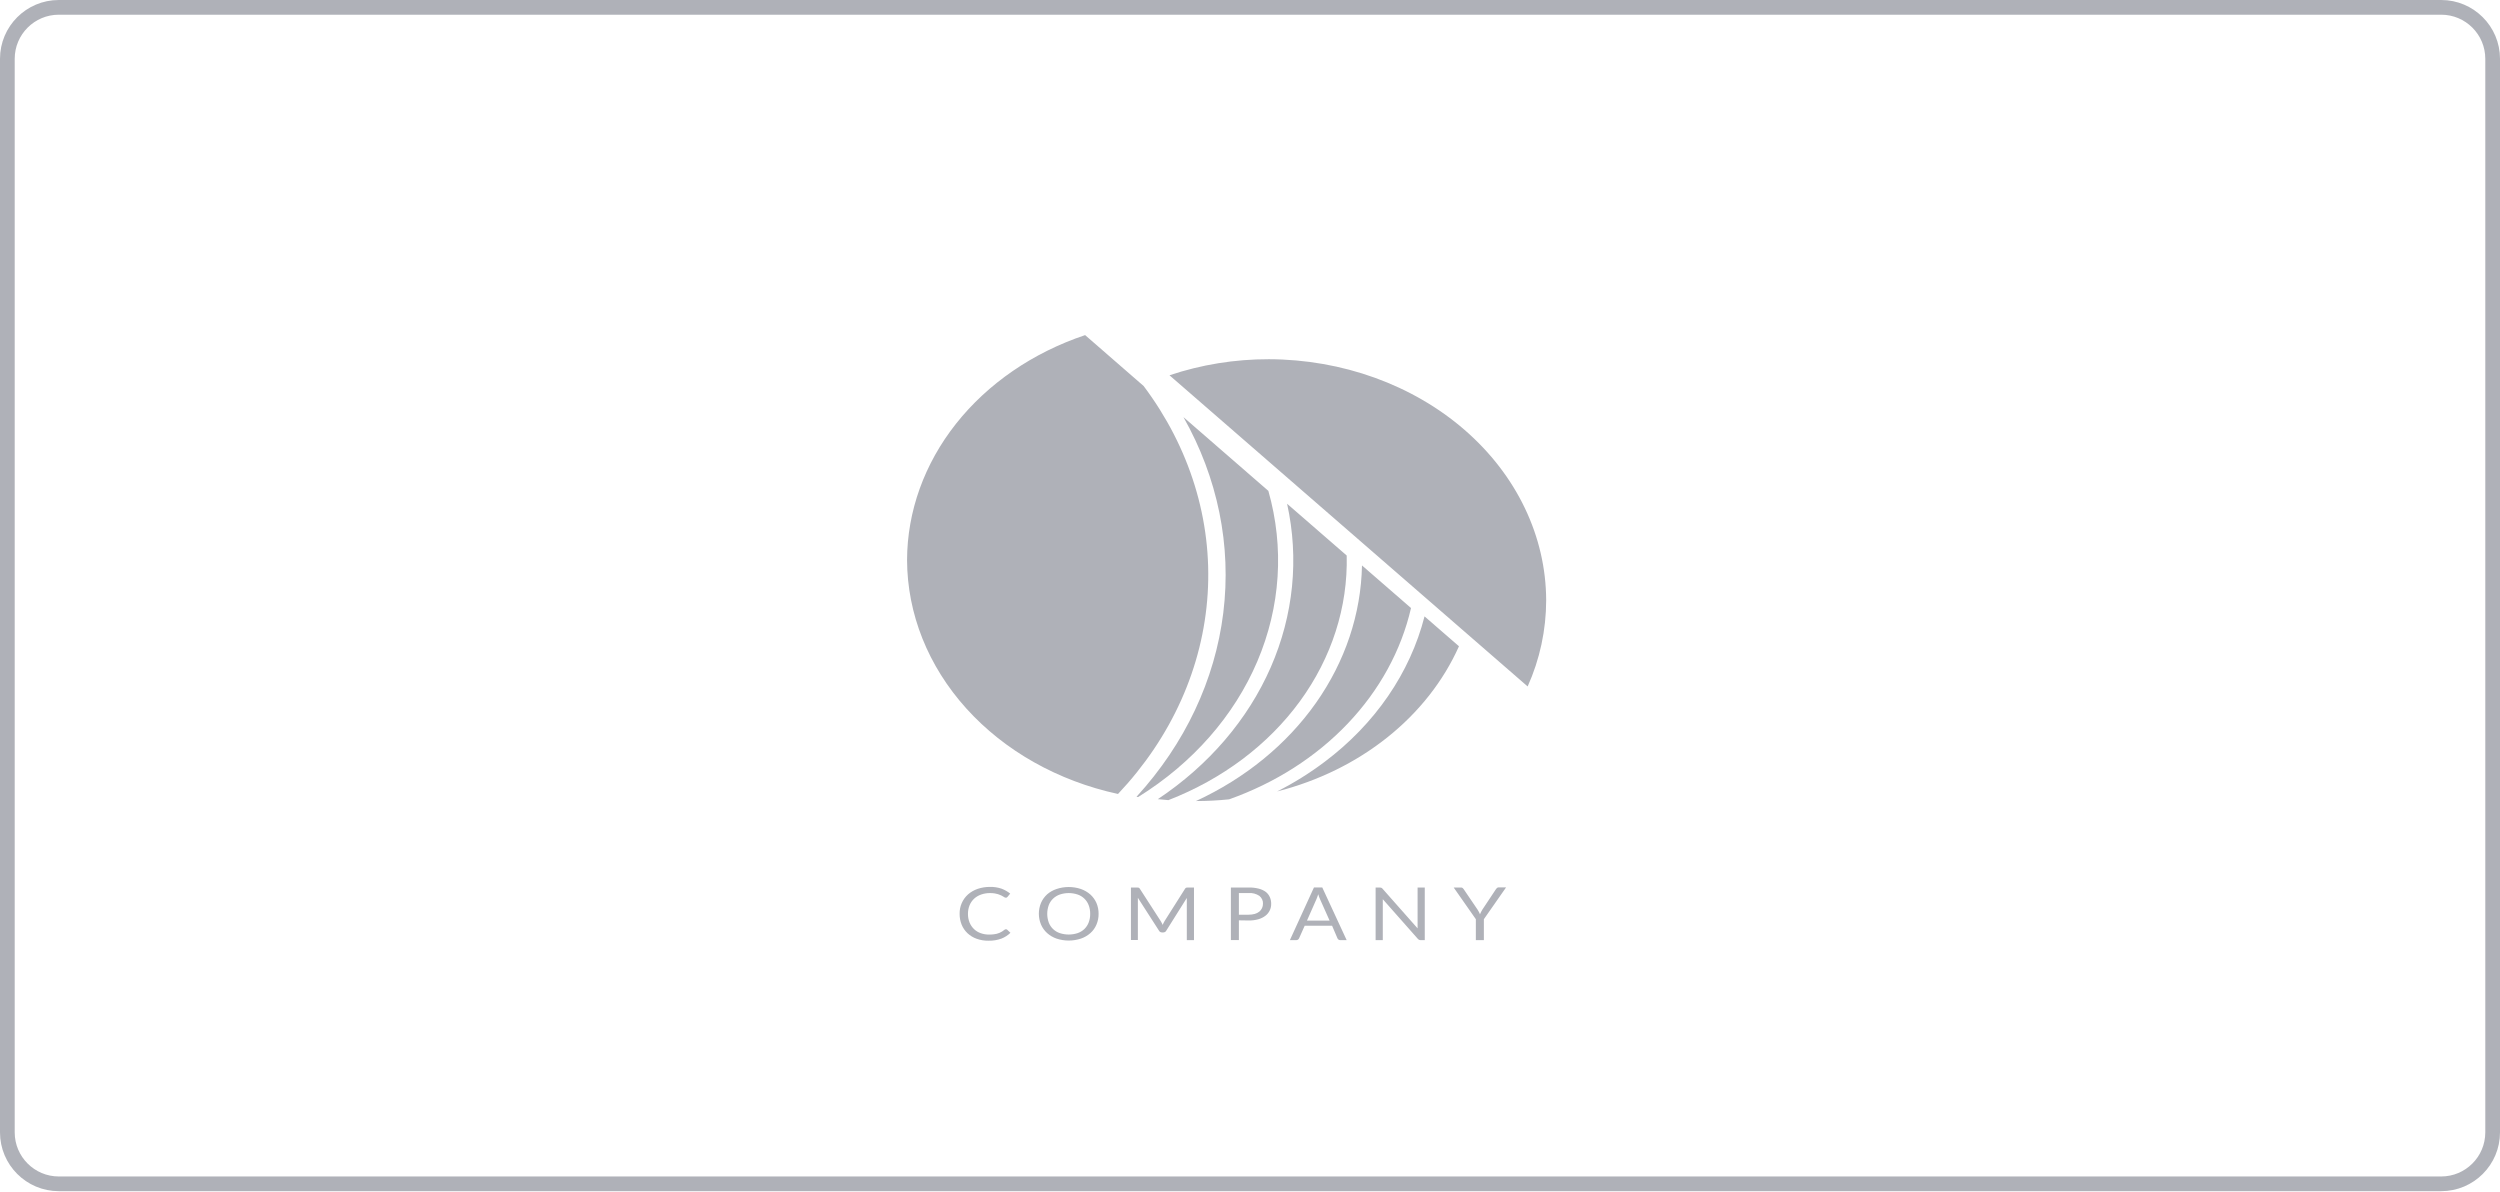
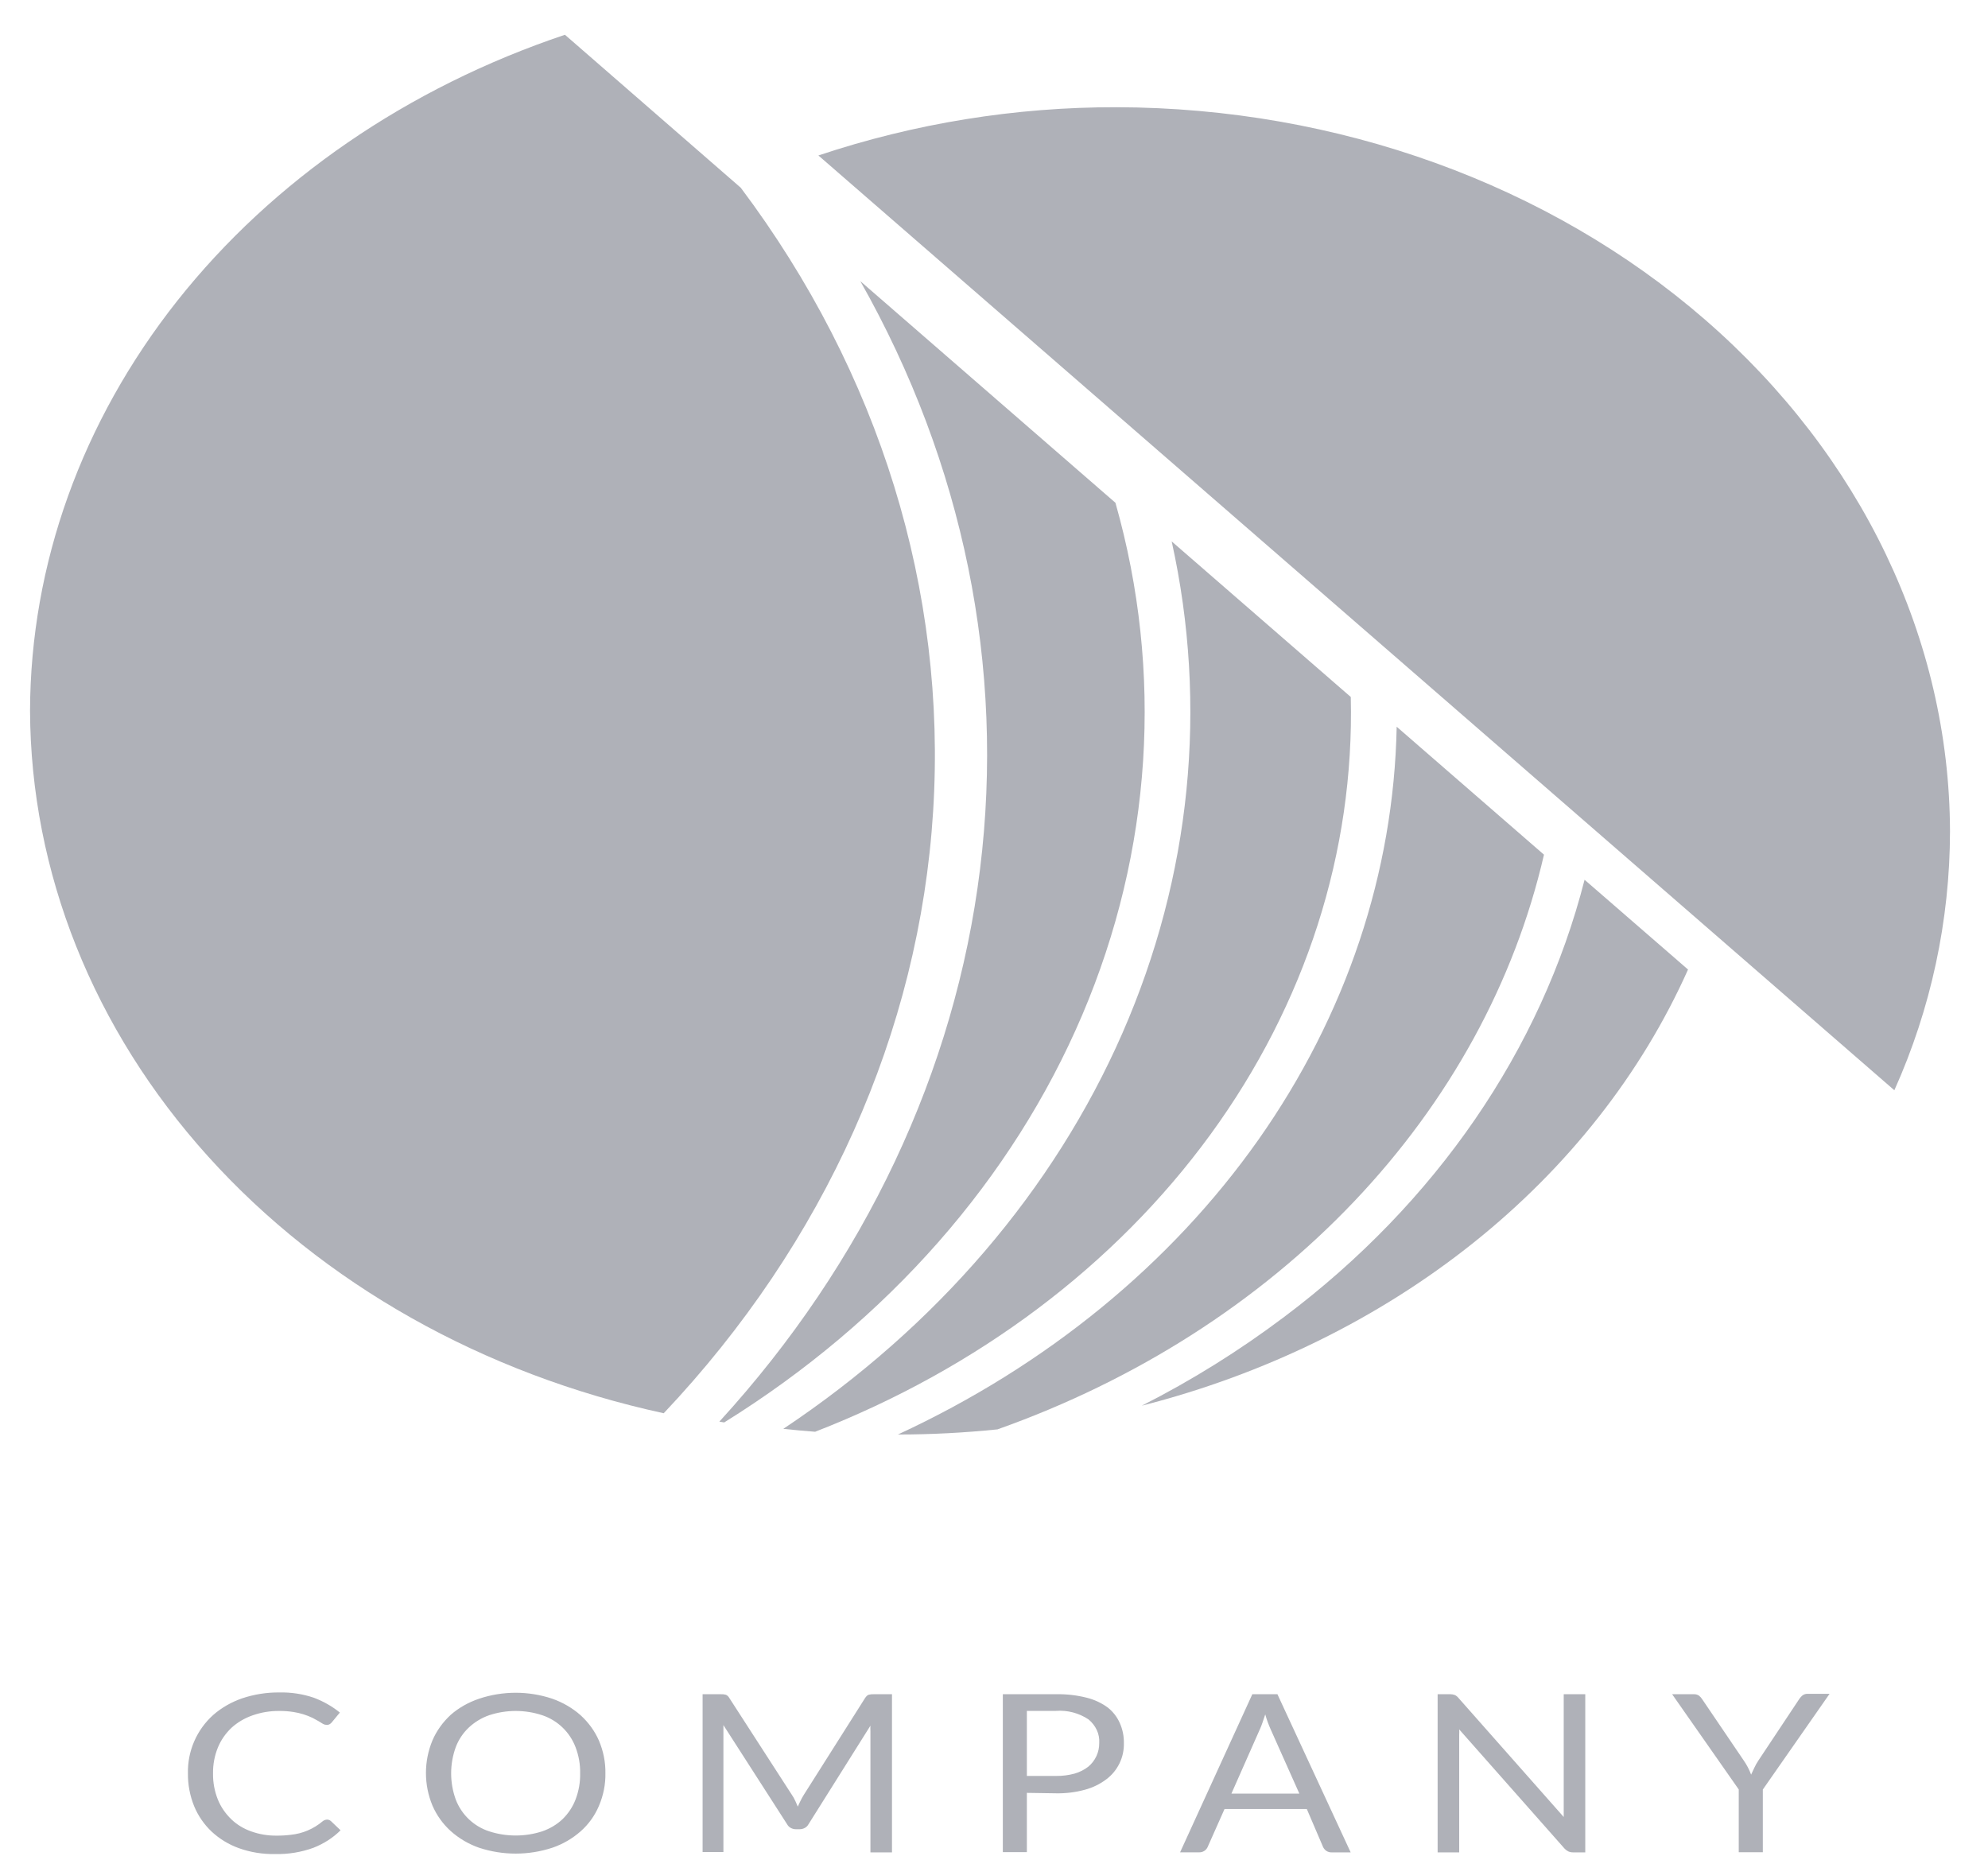
- <svg xmlns="http://www.w3.org/2000/svg" width="170" height="81" fill="none">
-   <rect width="169" height="80" x=".5" y=".5" stroke="#AFB1B8" rx="3.5" />
-   <path fill="#AFB1B8" d="M68.406 63.188a.133.133 0 0 1 .085.034l.218.208c-.17.169-.379.304-.614.396-.275.1-.571.149-.87.142-.28.005-.558-.04-.817-.133a1.794 1.794 0 0 1-.616-.374 1.673 1.673 0 0 1-.398-.578 1.925 1.925 0 0 1-.14-.742 1.725 1.725 0 0 1 .573-1.322c.186-.163.409-.291.654-.376.269-.09.555-.136.843-.133a2.27 2.27 0 0 1 .782.12c.216.082.415.195.587.335l-.183.222a.175.175 0 0 1-.047.04.124.124 0 0 1-.073.017.177.177 0 0 1-.08-.023l-.097-.06-.137-.075a1.555 1.555 0 0 0-.43-.133 1.902 1.902 0 0 0-.325-.024 1.761 1.761 0 0 0-.605.1c-.18.063-.341.158-.474.28-.136.128-.241.28-.309.445a1.498 1.498 0 0 0-.111.587c-.004.203.034.406.111.597a1.3 1.3 0 0 0 .303.443c.125.12.28.215.453.275.178.064.369.096.561.095.112.001.223-.005.333-.019a1.316 1.316 0 0 0 .72-.306.17.17 0 0 1 .103-.038ZM74.704 62.14c.004.252-.046.502-.147.738a1.594 1.594 0 0 1-.41.572 1.89 1.89 0 0 1-.645.375 2.654 2.654 0 0 1-1.658 0 1.912 1.912 0 0 1-.64-.376 1.677 1.677 0 0 1-.415-.578 1.922 1.922 0 0 1 0-1.476c.093-.216.234-.413.415-.58.182-.159.4-.282.64-.363a2.61 2.61 0 0 1 1.658 0c.242.085.461.214.644.376.179.165.319.36.411.571.101.238.151.489.147.742Zm-.572 0a1.565 1.565 0 0 0-.104-.591 1.219 1.219 0 0 0-.752-.723 1.918 1.918 0 0 0-1.205 0 1.298 1.298 0 0 0-.461.28 1.191 1.191 0 0 0-.294.443 1.738 1.738 0 0 0 0 1.184 1.209 1.209 0 0 0 .755.72c.388.127.816.127 1.205 0 .175-.061.333-.156.46-.277.131-.129.23-.28.292-.443.073-.19.108-.391.104-.592ZM79.001 62.762l.058.132c.021-.047.04-.09.062-.132.021-.045.045-.088.071-.13l1.393-2.201c.028-.038.052-.062.08-.069a.376.376 0 0 1 .114-.012h.412v3.58h-.488V61.186a.974.974 0 0 1 0-.124L79.3 63.295a.203.203 0 0 1-.082.081.245.245 0 0 1-.12.03h-.079a.242.242 0 0 1-.12-.03.2.2 0 0 1-.081-.081l-1.443-2.246V63.922h-.471V60.35h.411a.377.377 0 0 1 .115.012c.034.015.06.039.076.069l1.423 2.203c.028.04.052.083.071.128ZM84.244 62.584v1.34H83.7V60.35h1.216c.23-.004.459.023.679.078.176.044.34.12.48.223a.922.922 0 0 1 .272.35c.065.146.096.302.093.458a.992.992 0 0 1-.395.815c-.14.107-.304.188-.483.237a2.307 2.307 0 0 1-.657.082l-.66-.01Zm0-.384h.66c.144.002.286-.017.423-.054a.922.922 0 0 0 .305-.154.686.686 0 0 0 .25-.538.604.604 0 0 0-.054-.291.689.689 0 0 0-.19-.244 1.173 1.173 0 0 0-.734-.192h-.66V62.2ZM91.573 63.93h-.43a.205.205 0 0 1-.12-.034.224.224 0 0 1-.072-.083l-.37-.864h-1.862l-.385.864a.204.204 0 0 1-.19.116h-.432l1.636-3.58h.567l1.658 3.58Zm-2.7-1.33h1.539l-.65-1.456c-.049-.11-.09-.222-.122-.337l-.063.187c-.019.057-.04.11-.06.152l-.643 1.454ZM93.929 60.367c.032.015.06.037.082.064l2.385 2.698V60.35h.488v3.58h-.272a.264.264 0 0 1-.112-.022.297.297 0 0 1-.087-.066l-2.383-2.696a.974.974 0 0 1 0 .123V63.93h-.488v-3.58h.289a.26.26 0 0 1 .098.018ZM100.903 62.506v1.421h-.545v-1.421L98.85 60.35h.488a.196.196 0 0 1 .117.03c.03.024.055.051.074.081l.943 1.391c.038.06.071.114.098.166.028.052.05.102.069.151l.071-.153a1.21 1.21 0 0 1 .092-.164l.93-1.4a.348.348 0 0 1 .071-.076.182.182 0 0 1 .117-.035h.494l-1.511 2.165ZM78.731 54.343c.238.026.478.047.72.066 3.68-1.43 6.791-3.77 8.948-6.728 2.156-2.958 3.261-6.403 3.177-9.904l-4.054-3.522c.824 3.727.438 7.58-1.114 11.128s-4.21 6.65-7.677 8.96Z" />
-   <path fill="#AFB1B8" d="m77.284 54.18.109.018c3.704-2.302 6.528-5.516 8.106-9.227 1.579-3.711 1.84-7.749.75-11.59l-5.775-5.017c2.335 4.124 3.275 8.74 2.71 13.31-.564 4.57-2.61 8.906-5.9 12.505ZM96.868 41.914c-.981 3.846-3.364 7.315-6.794 9.892a21.625 21.625 0 0 1-3.229 2.013c2.794-.713 5.362-1.974 7.505-3.686 2.144-1.712 3.807-3.829 4.86-6.187l-2.342-2.032Z" />
-   <path fill="#AFB1B8" d="m95.95 41.347-3.335-2.897c-.064 3.303-1.145 6.531-3.13 9.348-1.986 2.818-4.804 5.122-8.16 6.673h.016c.748 0 1.495-.04 2.238-.116 3.138-1.113 5.909-2.883 8.068-5.153 2.158-2.27 3.636-4.968 4.302-7.855ZM77.766 26.248l-3.978-3.461c-3.556 1.194-6.614 3.293-8.775 6.022-2.16 2.73-3.322 5.962-3.333 9.274.013 3.66 1.431 7.212 4.03 10.093 2.597 2.881 6.227 4.927 10.314 5.814 3.648-3.862 5.785-8.634 6.098-13.623.313-4.99-1.213-9.935-4.356-14.12ZM105.14 40.814c-.014-4.342-2.006-8.503-5.54-11.574-3.534-3.07-8.324-4.801-13.322-4.813-2.31-.003-4.6.368-6.753 1.092l24.355 21.16a14.342 14.342 0 0 0 1.26-5.865Z" />
+ <svg xmlns="http://www.w3.org/2000/svg" width="45" height="42" fill="none">
+   <path fill="#AFB1B8" d="M7.406 41.188a.133.133 0 0 1 .085.034l.218.208c-.17.169-.379.304-.614.396-.275.1-.571.149-.87.142-.28.005-.558-.04-.817-.133a1.794 1.794 0 0 1-.616-.374 1.673 1.673 0 0 1-.398-.578 1.926 1.926 0 0 1-.14-.742 1.724 1.724 0 0 1 .573-1.322c.186-.163.409-.291.654-.376.269-.09.555-.136.843-.133a2.27 2.27 0 0 1 .782.12c.216.082.415.195.587.335l-.183.222a.176.176 0 0 1-.046.04.124.124 0 0 1-.074.017.178.178 0 0 1-.08-.023l-.097-.06-.137-.075a1.551 1.551 0 0 0-.43-.133 1.902 1.902 0 0 0-.325-.024 1.761 1.761 0 0 0-.605.1c-.18.063-.341.158-.475.28-.135.128-.24.28-.308.445a1.499 1.499 0 0 0-.111.587 1.53 1.53 0 0 0 .111.597c.067.164.17.314.303.443.125.12.28.215.453.275.178.064.369.096.561.095.112.001.223-.005.333-.019a1.316 1.316 0 0 0 .72-.306.17.17 0 0 1 .103-.038ZM13.704 40.14c.004.252-.046.502-.147.738a1.594 1.594 0 0 1-.41.572 1.89 1.89 0 0 1-.645.375 2.654 2.654 0 0 1-1.658 0 1.912 1.912 0 0 1-.64-.376 1.678 1.678 0 0 1-.415-.578 1.922 1.922 0 0 1 0-1.476c.093-.216.234-.413.415-.58.182-.159.4-.282.64-.363a2.61 2.61 0 0 1 1.658 0c.242.085.461.214.643.376.18.165.32.36.412.571.101.238.151.489.147.742Zm-.572 0a1.565 1.565 0 0 0-.104-.591 1.219 1.219 0 0 0-.752-.723 1.918 1.918 0 0 0-1.205 0 1.298 1.298 0 0 0-.461.28 1.191 1.191 0 0 0-.294.443 1.738 1.738 0 0 0 0 1.184 1.209 1.209 0 0 0 .755.72c.388.127.816.127 1.205 0 .175-.061.333-.156.46-.277.131-.129.23-.28.292-.443.073-.19.108-.391.104-.592ZM18.001 40.762l.058.132c.021-.047.04-.09.062-.132.021-.045.045-.088.071-.13l1.393-2.201c.028-.038.052-.062.08-.069a.376.376 0 0 1 .114-.012h.412v3.58h-.488V39.186a.974.974 0 0 1 0-.124L18.3 41.295a.203.203 0 0 1-.082.081.245.245 0 0 1-.12.03h-.079a.242.242 0 0 1-.12-.03.2.2 0 0 1-.081-.081l-1.443-2.246V41.922h-.471V38.35h.411a.377.377 0 0 1 .115.012c.034.015.06.039.076.069l1.423 2.203c.028.04.052.083.071.128ZM23.244 40.584v1.34H22.7V38.35h1.216c.23-.004.459.023.679.078.176.044.34.12.48.223a.922.922 0 0 1 .272.35c.065.146.096.302.093.458a.992.992 0 0 1-.395.815c-.14.107-.304.188-.483.237a2.307 2.307 0 0 1-.657.082l-.66-.01Zm0-.384h.66c.143.002.286-.017.423-.054a.922.922 0 0 0 .305-.154.686.686 0 0 0 .25-.538.604.604 0 0 0-.054-.291.689.689 0 0 0-.19-.244 1.173 1.173 0 0 0-.734-.192h-.66V40.2ZM30.573 41.93h-.43a.205.205 0 0 1-.12-.034.224.224 0 0 1-.072-.083l-.37-.864h-1.863l-.384.864a.204.204 0 0 1-.19.116h-.432l1.636-3.58h.567l1.658 3.58Zm-2.7-1.33h1.539l-.65-1.456c-.049-.11-.09-.222-.122-.337l-.063.187c-.019.057-.04.11-.06.152l-.643 1.454ZM32.929 38.367c.032.015.06.037.082.064l2.385 2.698V38.35h.488v3.58h-.272a.264.264 0 0 1-.112-.022.297.297 0 0 1-.087-.066l-2.383-2.696a.974.974 0 0 1 0 .123V41.93h-.488v-3.58h.289a.26.26 0 0 1 .098.018ZM39.903 40.506v1.421h-.545v-1.421L37.85 38.35h.488a.196.196 0 0 1 .117.03c.03.024.055.051.074.081l.943 1.391a1.439 1.439 0 0 1 .166.318l.072-.154c.026-.057.057-.111.092-.164l.93-1.4a.377.377 0 0 1 .07-.076.183.183 0 0 1 .118-.035h.494l-1.51 2.165ZM17.731 32.343c.238.026.478.047.72.066 3.68-1.43 6.791-3.77 8.948-6.728 2.156-2.958 3.261-6.403 3.177-9.904l-4.054-3.522c.824 3.727.438 7.58-1.114 11.128-1.553 3.548-4.21 6.65-7.677 8.96Z" />
+   <path fill="#AFB1B8" d="m16.284 32.18.109.018c3.704-2.302 6.527-5.516 8.106-9.227 1.579-3.711 1.84-7.749.75-11.59l-5.775-5.017c2.335 4.124 3.276 8.74 2.71 13.31-.564 4.57-2.61 8.906-5.9 12.505ZM35.868 19.914c-.981 3.846-3.364 7.315-6.795 9.892a21.625 21.625 0 0 1-3.228 2.013c2.794-.713 5.361-1.974 7.505-3.686s3.807-3.829 4.86-6.187l-2.342-2.032Z" />
+   <path fill="#AFB1B8" d="m34.95 19.347-3.335-2.897c-.064 3.303-1.145 6.531-3.13 9.349-1.986 2.817-4.804 5.12-8.16 6.672h.016c.748 0 1.495-.04 2.238-.116 3.137-1.113 5.909-2.883 8.067-5.153 2.159-2.27 3.637-4.968 4.303-7.855ZM16.766 4.248 12.788.787C9.232 1.981 6.174 4.08 4.013 6.809 1.853 9.54.691 12.771.68 16.083c.013 3.66 1.431 7.212 4.03 10.093 2.597 2.881 6.227 4.927 10.314 5.814 3.649-3.862 5.785-8.634 6.098-13.623.313-4.99-1.213-9.935-4.356-14.12ZM44.14 18.814c-.014-4.342-2.006-8.503-5.54-11.574-3.534-3.07-8.324-4.801-13.322-4.813a21.18 21.18 0 0 0-6.753 1.092l24.355 21.16a14.353 14.353 0 0 0 1.26-5.865Z" />
</svg>
